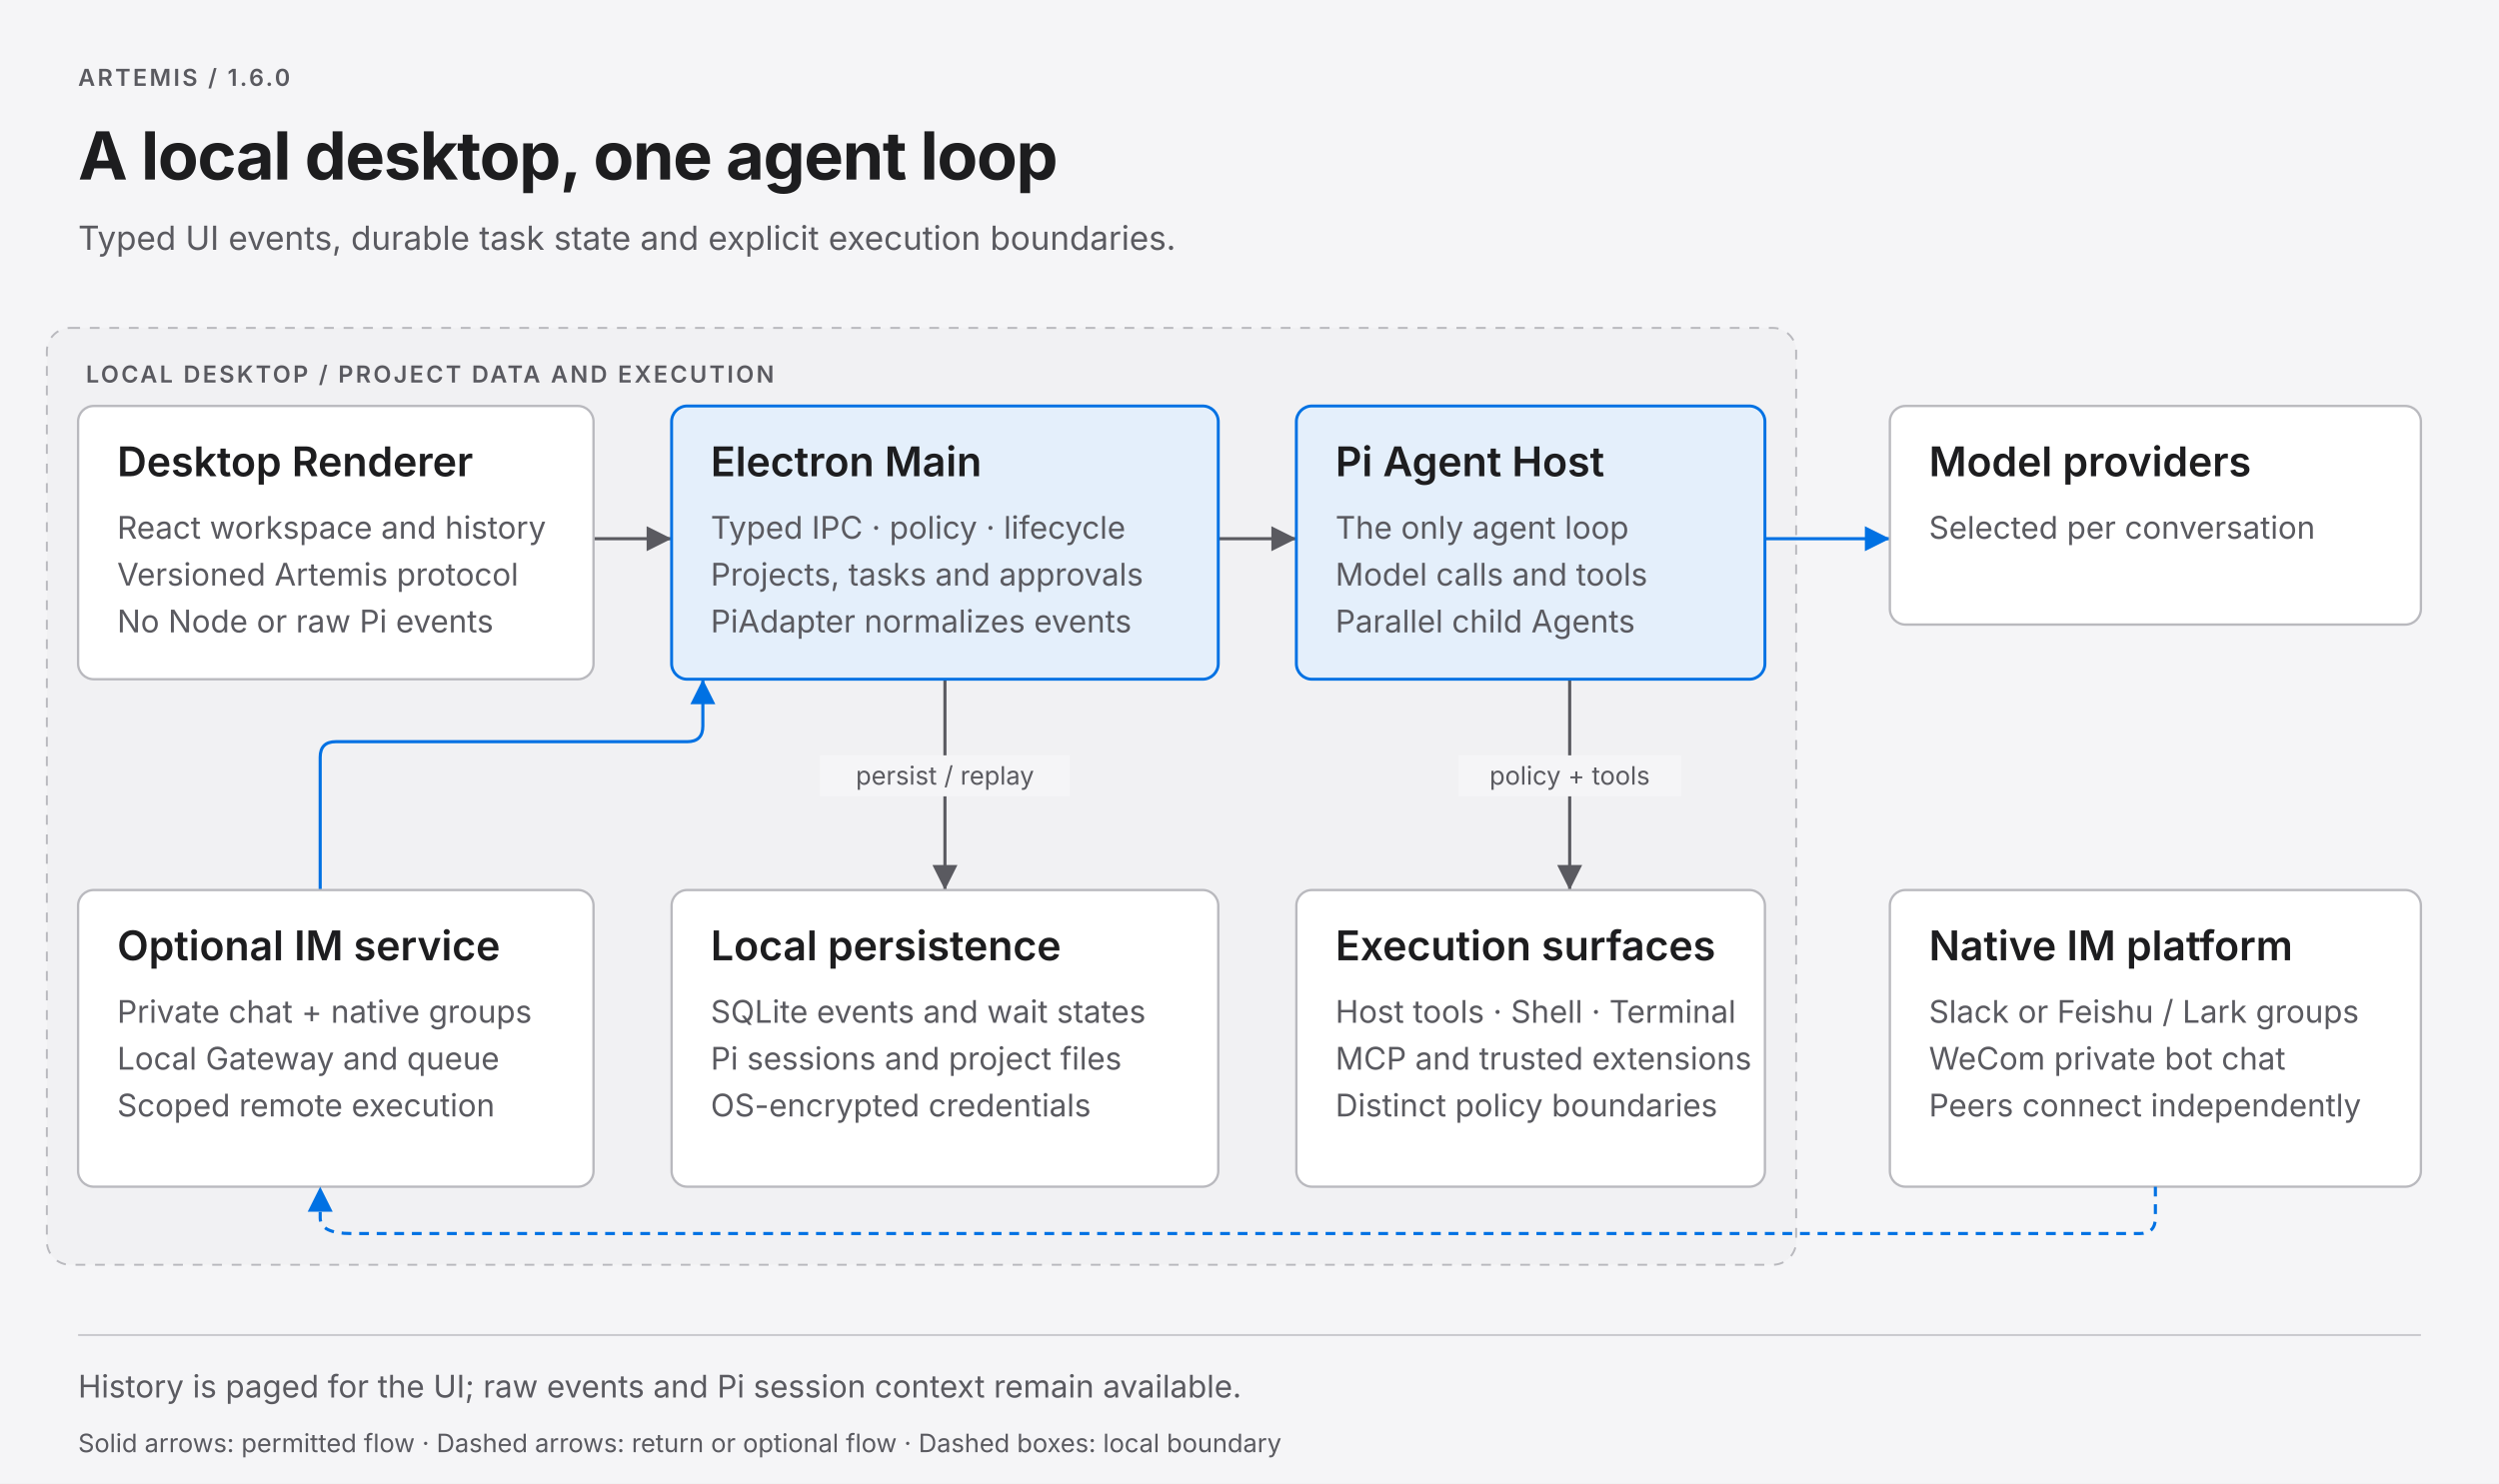
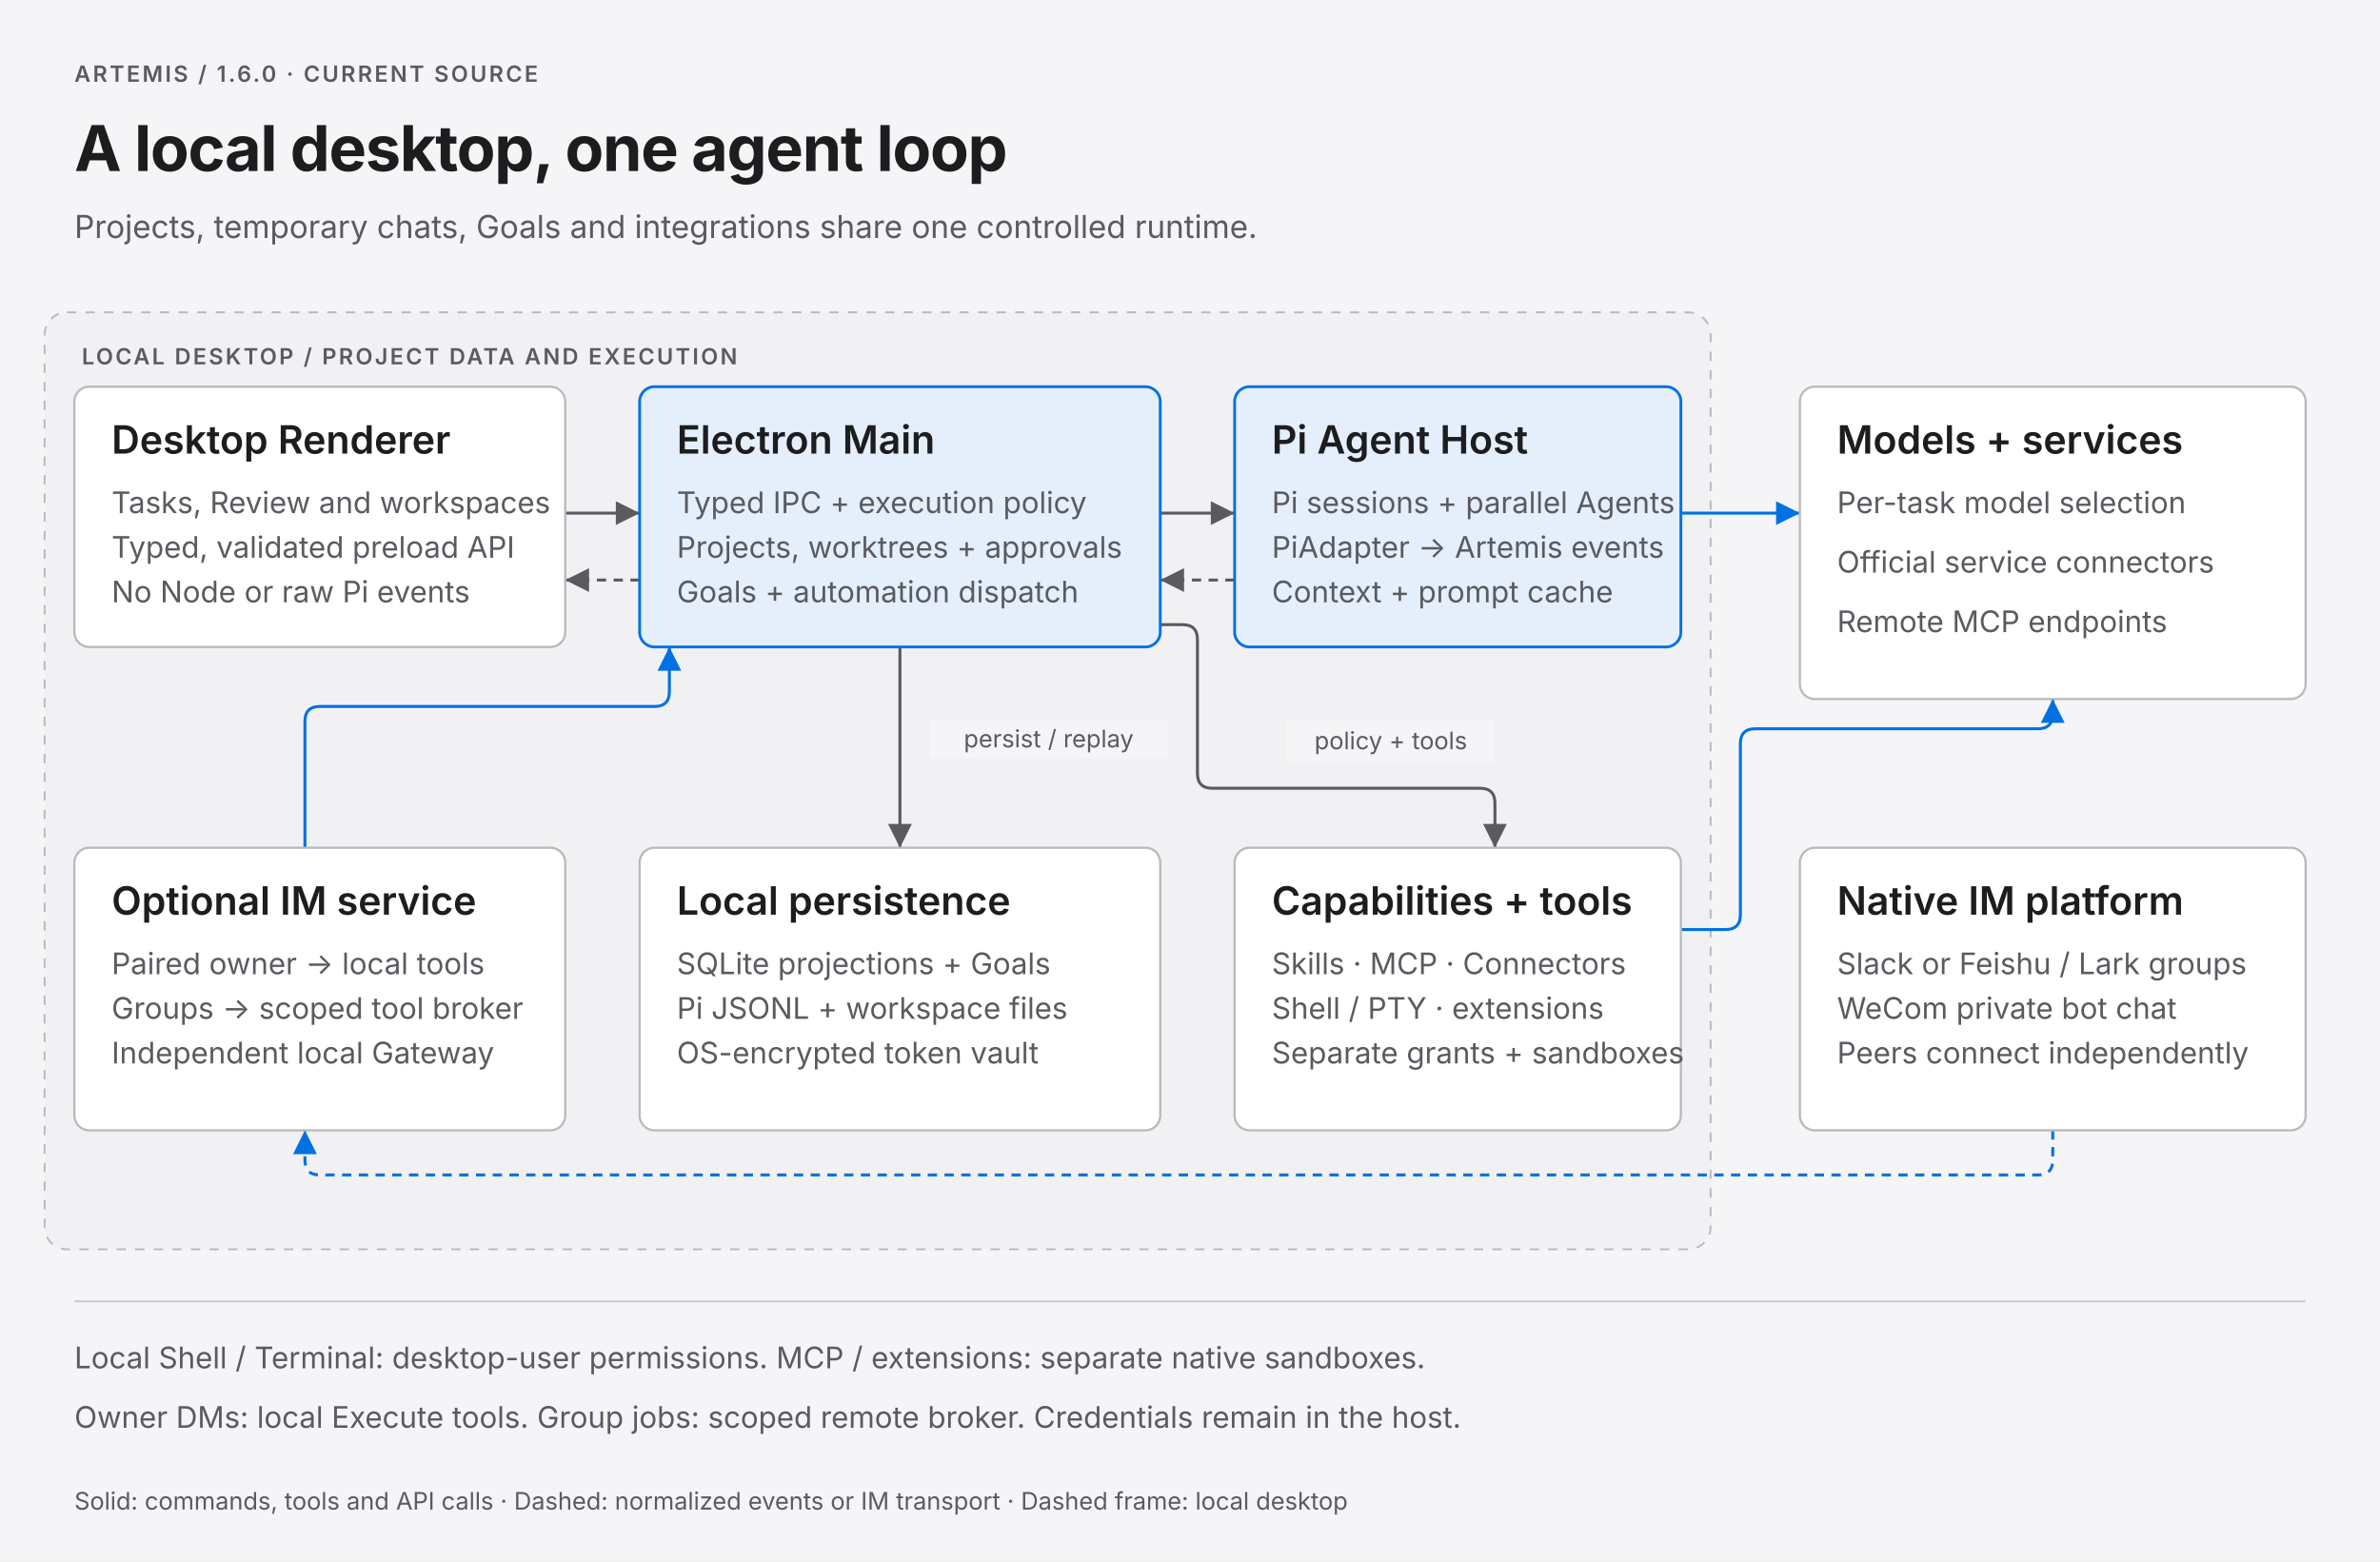
- <svg xmlns="http://www.w3.org/2000/svg" viewBox="0 0 1280 760" role="img" aria-labelledby="artemis-system-architecture-title artemis-system-architecture-desc">
+ <svg xmlns="http://www.w3.org/2000/svg" viewBox="0 0 1280 840" role="img" aria-labelledby="artemis-system-architecture-title artemis-system-architecture-desc">
  <defs>
-     <style>text{font-family:-apple-system,BlinkMacSystemFont,"Segoe UI",sans-serif;fill:#1d1d1f}.title{font-size:34px;font-weight:650;letter-spacing:-.6px}.sub{font-size:17px;fill:#5a5a60}.name{font-size:21px;font-weight:600}.body{font-size:16px;fill:#5a5a60}.tag{font-size:12px;letter-spacing:1.2px;fill:#5a5a60;font-weight:600}.node{fill:#fff;stroke:#b9b9be;stroke-width:1.2}.focal{fill:#e4effb;stroke:#0071e3;stroke-width:1.5}.zone{fill:#ececee;fill-opacity:.45;stroke:#b9b9be;stroke-dasharray:5 5}.edge{fill:none;stroke:#5a5a60;stroke-width:1.6;marker-end:url(#artemis-system-architecture-arrow)}.network{stroke:#0071e3;marker-end:url(#artemis-system-architecture-blue)}.label{font-size:13px;fill:#5a5a60}.rule{stroke:#c9c9ce;stroke-width:1}</style>
+     <style>
+             text {
+               font-family:
+                 -apple-system, BlinkMacSystemFont, "Segoe UI", sans-serif;
+               fill: #1d1d1f;
+             }
+             .title {
+               font-size: 34px;
+               font-weight: 650;
+               letter-spacing: -0.6px;
+             }
+             .sub {
+               font-size: 17px;
+               fill: #5a5a60;
+             }
+             .name {
+               font-size: 21px;
+               font-weight: 600;
+             }
+             .body {
+               font-size: 16px;
+               fill: #5a5a60;
+             }
+             .tag {
+               font-size: 12px;
+               letter-spacing: 1.2px;
+               fill: #5a5a60;
+               font-weight: 600;
+             }
+             .node {
+               fill: #fff;
+               stroke: #b9b9be;
+               stroke-width: 1.2;
+             }
+             .focal {
+               fill: #e4effb;
+               stroke: #0071e3;
+               stroke-width: 1.5;
+             }
+             .zone {
+               fill: #ececee;
+               fill-opacity: 0.45;
+               stroke: #b9b9be;
+               stroke-dasharray: 5 5;
+             }
+             .edge {
+               fill: none;
+               stroke: #5a5a60;
+               stroke-width: 1.6;
+               marker-end: url(#artemis-system-architecture-arrow);
+             }
+             .network {
+               stroke: #0071e3;
+               marker-end: url(#artemis-system-architecture-blue);
+             }
+             .label {
+               font-size: 13px;
+               fill: #5a5a60;
+             }
+             .rule {
+               stroke: #c9c9ce;
+               stroke-width: 1;
+             }
+           </style>
    <marker id="artemis-system-architecture-arrow" markerWidth="8" markerHeight="8" refX="8" refY="4" orient="auto">
      <path d="M0 0 8 4 0 8Z" fill="#5a5a60" />
    </marker>
    <marker id="artemis-system-architecture-blue" markerWidth="8" markerHeight="8" refX="8" refY="4" orient="auto">
      <path d="M0 0 8 4 0 8Z" fill="#0071e3" />
    </marker>
  </defs>
-   <rect width="1280" height="760" fill="#f5f5f7" />
-   <text x="40" y="44" class="tag">ARTEMIS  /  1.6.0</text>
+   <rect width="1280" height="840" fill="#f5f5f7" />
+   <text x="40" y="44" class="tag">ARTEMIS / 1.6.0 · CURRENT SOURCE</text>
  <text x="40" y="92" class="title">A local desktop, one agent loop</text>
-   <text x="40" y="128" class="sub">Typed UI events, durable task state and explicit execution boundaries.</text>
-   <rect x="24" y="168" width="896" height="480" rx="12" class="zone" />
-   <text x="44" y="196" class="tag">LOCAL DESKTOP  /  PROJECT DATA AND EXECUTION</text>
+   <text x="40" y="128" class="sub">
+           Projects, temporary chats, Goals and integrations share one controlled
+           runtime.
+         </text>
+   <rect x="24" y="168" width="896" height="504" rx="12" class="zone" />
+   <text x="44" y="196" class="tag">
+           LOCAL DESKTOP / PROJECT DATA AND EXECUTION
+         </text>
  <path d="M304 276 H344" class="edge" />
  <path d="M624 276 H664" class="edge" />
+   <path d="M664 312 H624" class="edge" stroke-dasharray="5 4" />
+   <path d="M344 312 H304" class="edge" stroke-dasharray="5 4" />
  <path d="M904 276 H968" class="edge network" />
  <path d="M484 348 V456" class="edge" />
-   <rect x="420.0" y="387" width="128" height="21" fill="#f5f5f7" />
-   <text x="484" y="402" class="label" text-anchor="middle">persist / replay</text>
-   <path d="M804 348 V456" class="edge" />
-   <rect x="747.0" y="387" width="114" height="21" fill="#f5f5f7" />
-   <text x="804" y="402" class="label" text-anchor="middle">policy + tools</text>
+   <rect x="500" y="387" width="128" height="21" fill="#f5f5f7" />
+   <text x="564" y="402" class="label" text-anchor="middle">
+           persist / replay
+         </text>
+   <path d="M624 336 H636 Q644 336 644 344 V416 Q644 424 652 424 H796 Q804 424 804 432 V456" class="edge" />
+   <rect x="692" y="387" width="112" height="24" fill="#f5f5f7" />
+   <text x="748" y="403" class="label" text-anchor="middle">
+           policy + tools
+         </text>
  <path d="M164 456 V388 Q164 380 172 380 H352 Q360 380 360 372 V348" class="edge network" />
+   <path d="M904 500 H928 Q936 500 936 492 V400 Q936 392 944 392 H1096 Q1104 392 1104 384 V376" class="edge network" />
+   <path d="M1104 608 V624 Q1104 632 1096 632 H172 Q164 632 164 624 V608" class="edge network" stroke-dasharray="5 4" />
  <rect x="40" y="208" width="264" height="140" rx="8" class="node" />
  <text x="60" y="244" class="name">Desktop Renderer</text>
-   <text x="60" y="276" class="body">React workspace and history</text>
-   <text x="60" y="300" class="body">Versioned Artemis protocol</text>
+   <text x="60" y="276" class="body">Tasks, Review and workspaces</text>
+   <text x="60" y="300" class="body">Typed, validated preload API</text>
  <text x="60" y="324" class="body">No Node or raw Pi events</text>
  <rect x="344" y="208" width="280" height="140" rx="8" class="focal" />
  <text x="364" y="244" class="name">Electron Main</text>
-   <text x="364" y="276" class="body">Typed IPC · policy · lifecycle</text>
-   <text x="364" y="300" class="body">Projects, tasks and approvals</text>
-   <text x="364" y="324" class="body">PiAdapter normalizes events</text>
+   <text x="364" y="276" class="body">Typed IPC + execution policy</text>
+   <text x="364" y="300" class="body">
+           Projects, worktrees + approvals
+         </text>
+   <text x="364" y="324" class="body">Goals + automation dispatch</text>
  <rect x="664" y="208" width="240" height="140" rx="8" class="focal" />
  <text x="684" y="244" class="name">Pi Agent Host</text>
-   <text x="684" y="276" class="body">The only agent loop</text>
-   <text x="684" y="300" class="body">Model calls and tools</text>
-   <text x="684" y="324" class="body">Parallel child Agents</text>
-   <rect x="968" y="208" width="272" height="112" rx="8" class="node" />
-   <text x="988" y="244" class="name">Model providers</text>
-   <text x="988" y="276" class="body">Selected per conversation</text>
+   <text x="684" y="276" class="body">Pi sessions + parallel Agents</text>
+   <text x="684" y="300" class="body">PiAdapter → Artemis events</text>
+   <text x="684" y="324" class="body">Context + prompt cache</text>
+   <rect x="968" y="208" width="272" height="168" rx="8" class="node" />
+   <text x="988" y="244" class="name">Models + services</text>
+   <text x="988" y="276" class="body">Per-task model selection</text>
+   <text x="988" y="308" class="body">Official service connectors</text>
+   <text x="988" y="340" class="body">Remote MCP endpoints</text>
  <rect x="40" y="456" width="264" height="152" rx="8" class="node" />
  <text x="60" y="492" class="name">Optional IM service</text>
-   <text x="60" y="524" class="body">Private chat + native groups</text>
-   <text x="60" y="548" class="body">Local Gateway and queue</text>
-   <text x="60" y="572" class="body">Scoped remote execution</text>
+   <text x="60" y="524" class="body">Paired owner → local tools</text>
+   <text x="60" y="548" class="body">Groups → scoped tool broker</text>
+   <text x="60" y="572" class="body">Independent local Gateway</text>
  <rect x="344" y="456" width="280" height="152" rx="8" class="node" />
  <text x="364" y="492" class="name">Local persistence</text>
-   <text x="364" y="524" class="body">SQLite events and wait states</text>
-   <text x="364" y="548" class="body">Pi sessions and project files</text>
-   <text x="364" y="572" class="body">OS-encrypted credentials</text>
+   <text x="364" y="524" class="body">SQLite projections + Goals</text>
+   <text x="364" y="548" class="body">Pi JSONL + workspace files</text>
+   <text x="364" y="572" class="body">OS-encrypted token vault</text>
  <rect x="664" y="456" width="240" height="152" rx="8" class="node" />
-   <text x="684" y="492" class="name">Execution surfaces</text>
-   <text x="684" y="524" class="body">Host tools · Shell · Terminal</text>
-   <text x="684" y="548" class="body">MCP and trusted extensions</text>
-   <text x="684" y="572" class="body">Distinct policy boundaries</text>
+   <text x="684" y="492" class="name">Capabilities + tools</text>
+   <text x="684" y="524" class="body">Skills · MCP · Connectors</text>
+   <text x="684" y="548" class="body">Shell / PTY · extensions</text>
+   <text x="684" y="572" class="body">Separate grants + sandboxes</text>
  <rect x="968" y="456" width="272" height="152" rx="8" class="node" />
  <text x="988" y="492" class="name">Native IM platform</text>
  <text x="988" y="524" class="body">Slack or Feishu / Lark groups</text>
  <text x="988" y="548" class="body">WeCom private bot chat</text>
  <text x="988" y="572" class="body">Peers connect independently</text>
-   <path d="M1104 608 V624 Q1104 632 1096 632 H180 Q164 632 164 624 V608" class="edge network" stroke-dasharray="5 4" />
-   <path d="M40 684 H1240" class="rule" />
-   <text x="40" y="716" class="body">History is paged for the UI; raw events and Pi session context remain available.</text>
-   <text x="40" y="744" class="label">Solid arrows: permitted flow  ·  Dashed arrows: return or optional flow  ·  Dashed boxes: local boundary</text>
+   <path d="M40 700 H1240" class="rule" />
+   <text x="40" y="736" class="body">
+           Local Shell / Terminal: desktop-user permissions. MCP / extensions:
+           separate native sandboxes.
+         </text>
+   <text x="40" y="768" class="body">
+           Owner DMs: local Execute tools. Group jobs: scoped remote broker.
+           Credentials remain in the host.
+         </text>
+   <text x="40" y="812" class="label">
+           Solid: commands, tools and API calls · Dashed: normalized events or IM
+           transport · Dashed frame: local desktop
+         </text>
</svg>
